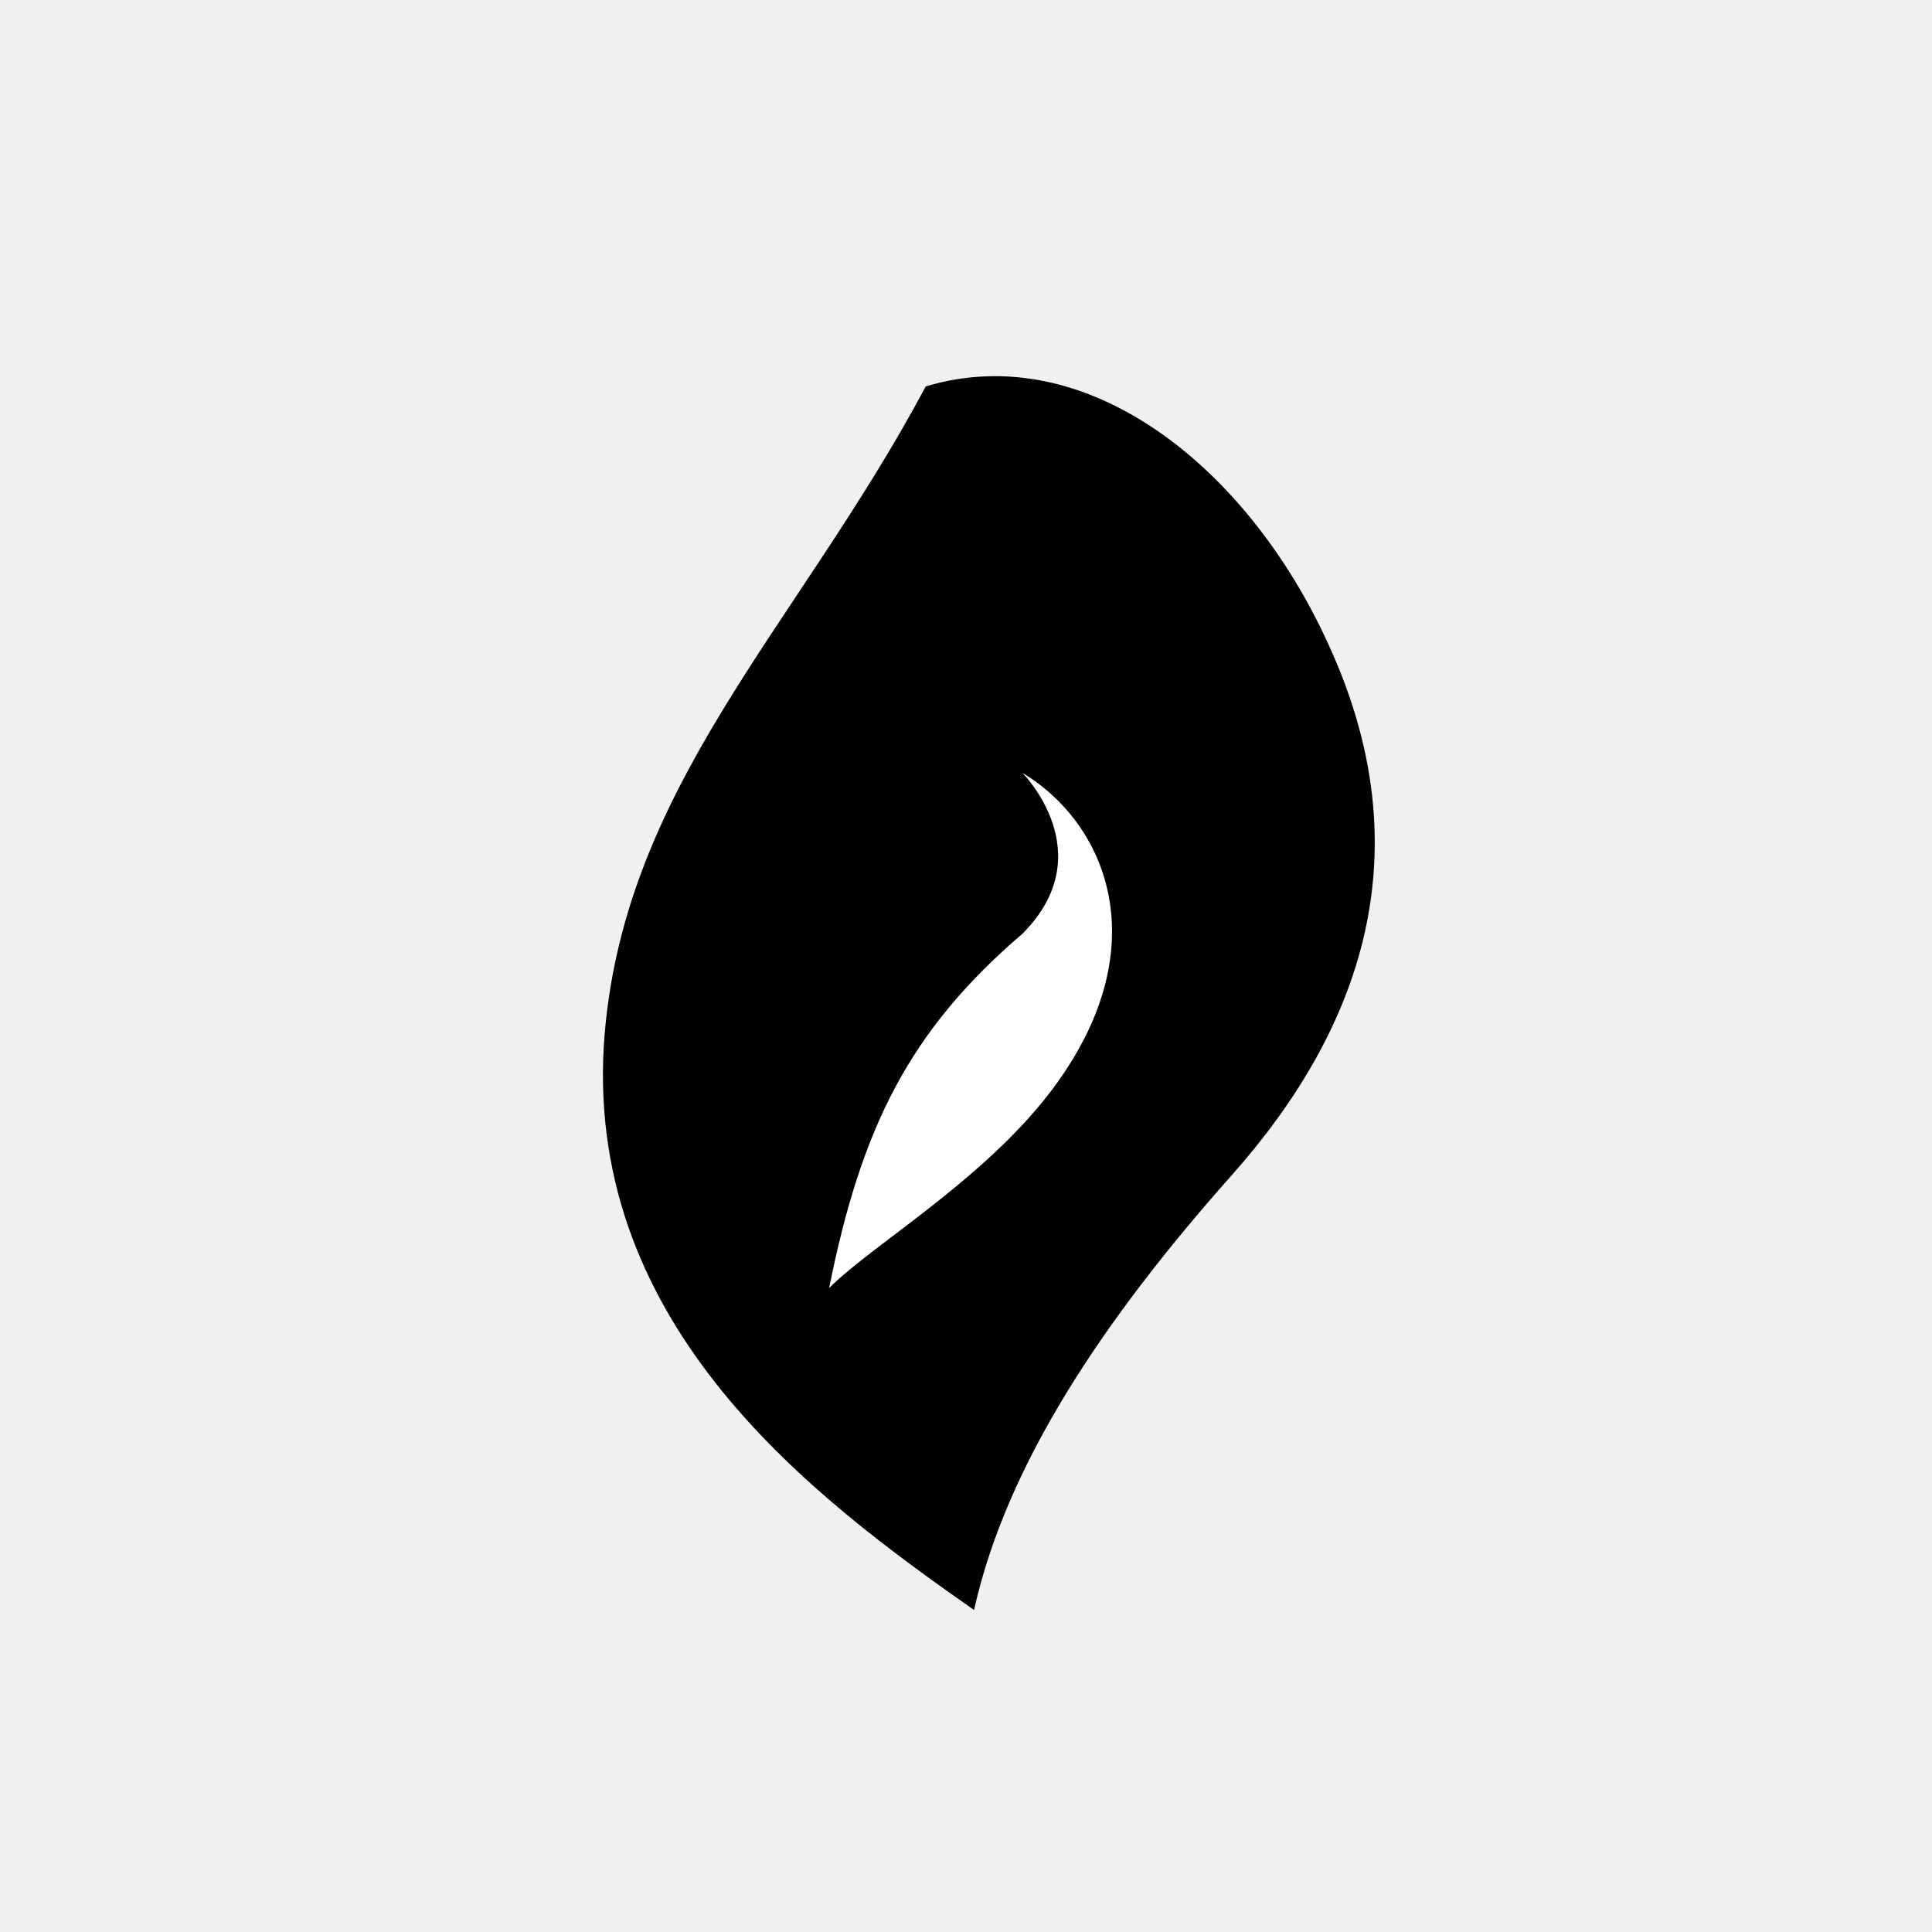
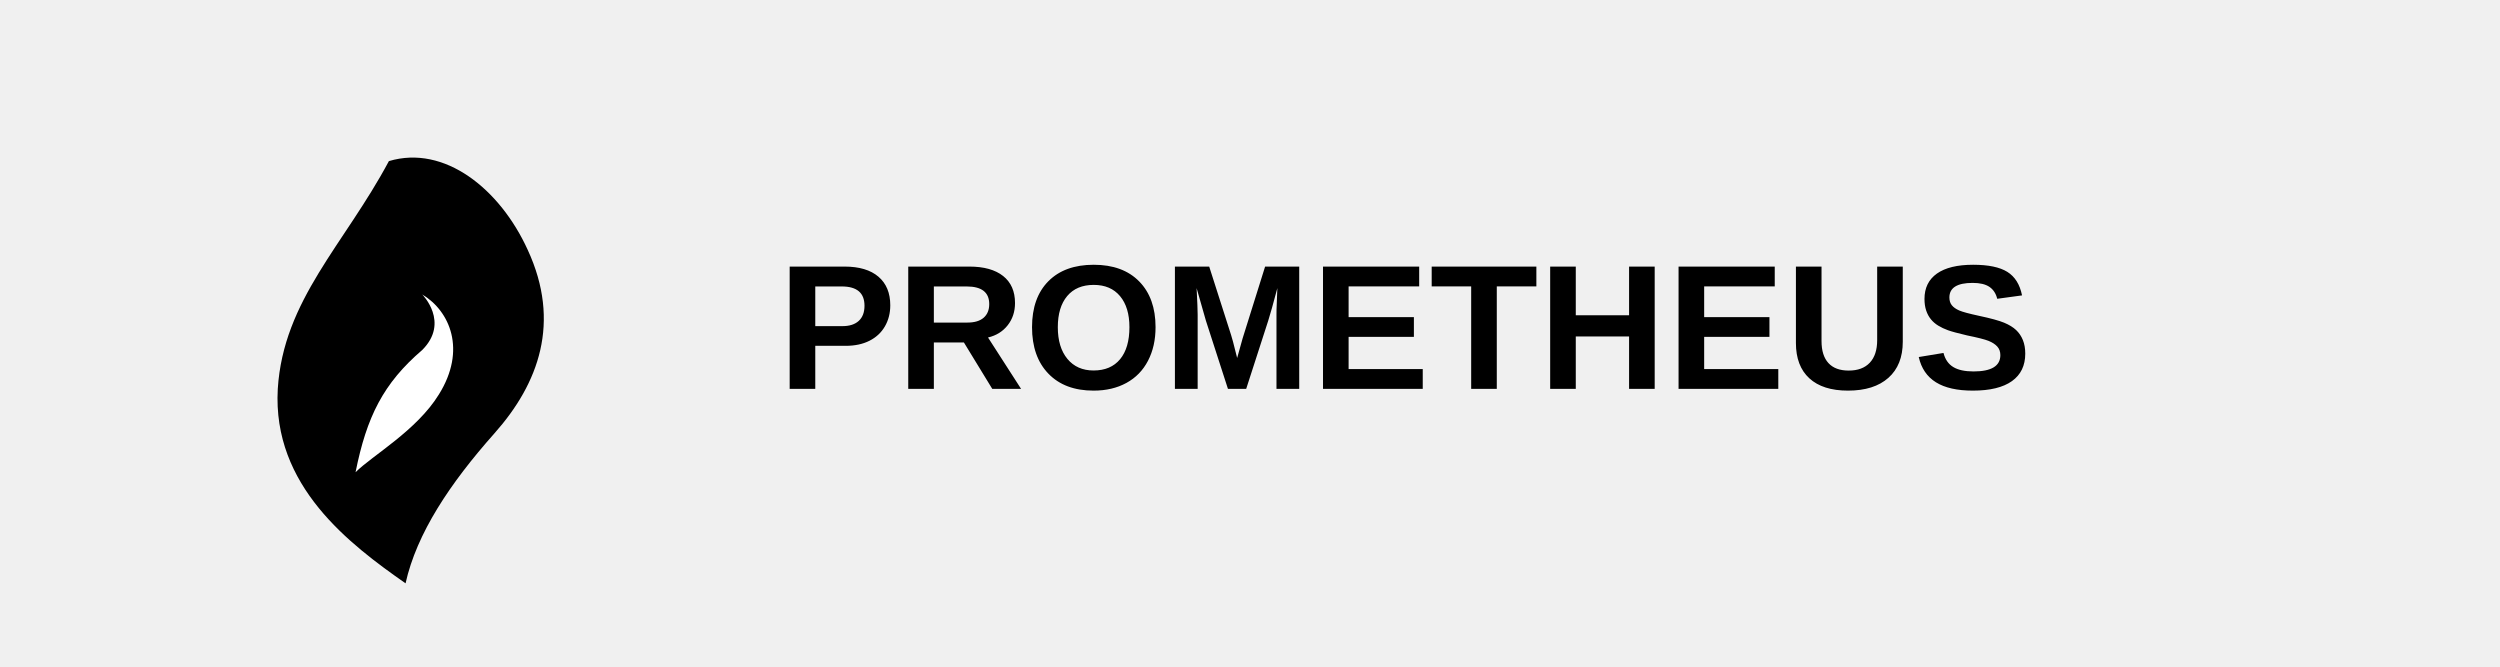
- <svg xmlns="http://www.w3.org/2000/svg" viewBox="0 0 240 240" width="240" height="240" role="img" aria-label="Prometheus logo minimal">
-   <g transform="translate(15,10)">
+ <svg xmlns="http://www.w3.org/2000/svg" viewBox="0 0 900 240" width="900" height="240" role="img" aria-label="Prometheus logo minimal">
+   <g transform="translate(40,20)">
    <path d="M100 38              C84 68, 62 88, 60 120              C58 155, 86 176, 106 190              C110 172, 122 154, 138 136              C154 118, 162 96, 150 70              C140 48, 120 32, 100 38 Z" fill="black" />
    <path d="M112 86              C122 92, 128 106, 118 122              C110 135, 94 144, 88 150              C92 130, 98 118, 112 106              C122 96, 112 86, 112 86 Z" fill="white" />
  </g>
+   <g transform="translate(280,140)">
+     <text x="0" y="0" font-family="Arial, Helvetica, sans-serif" font-weight="700" font-size="64" fill="black">
+       PROMETHEUS
+     </text>
+   </g>
</svg>
